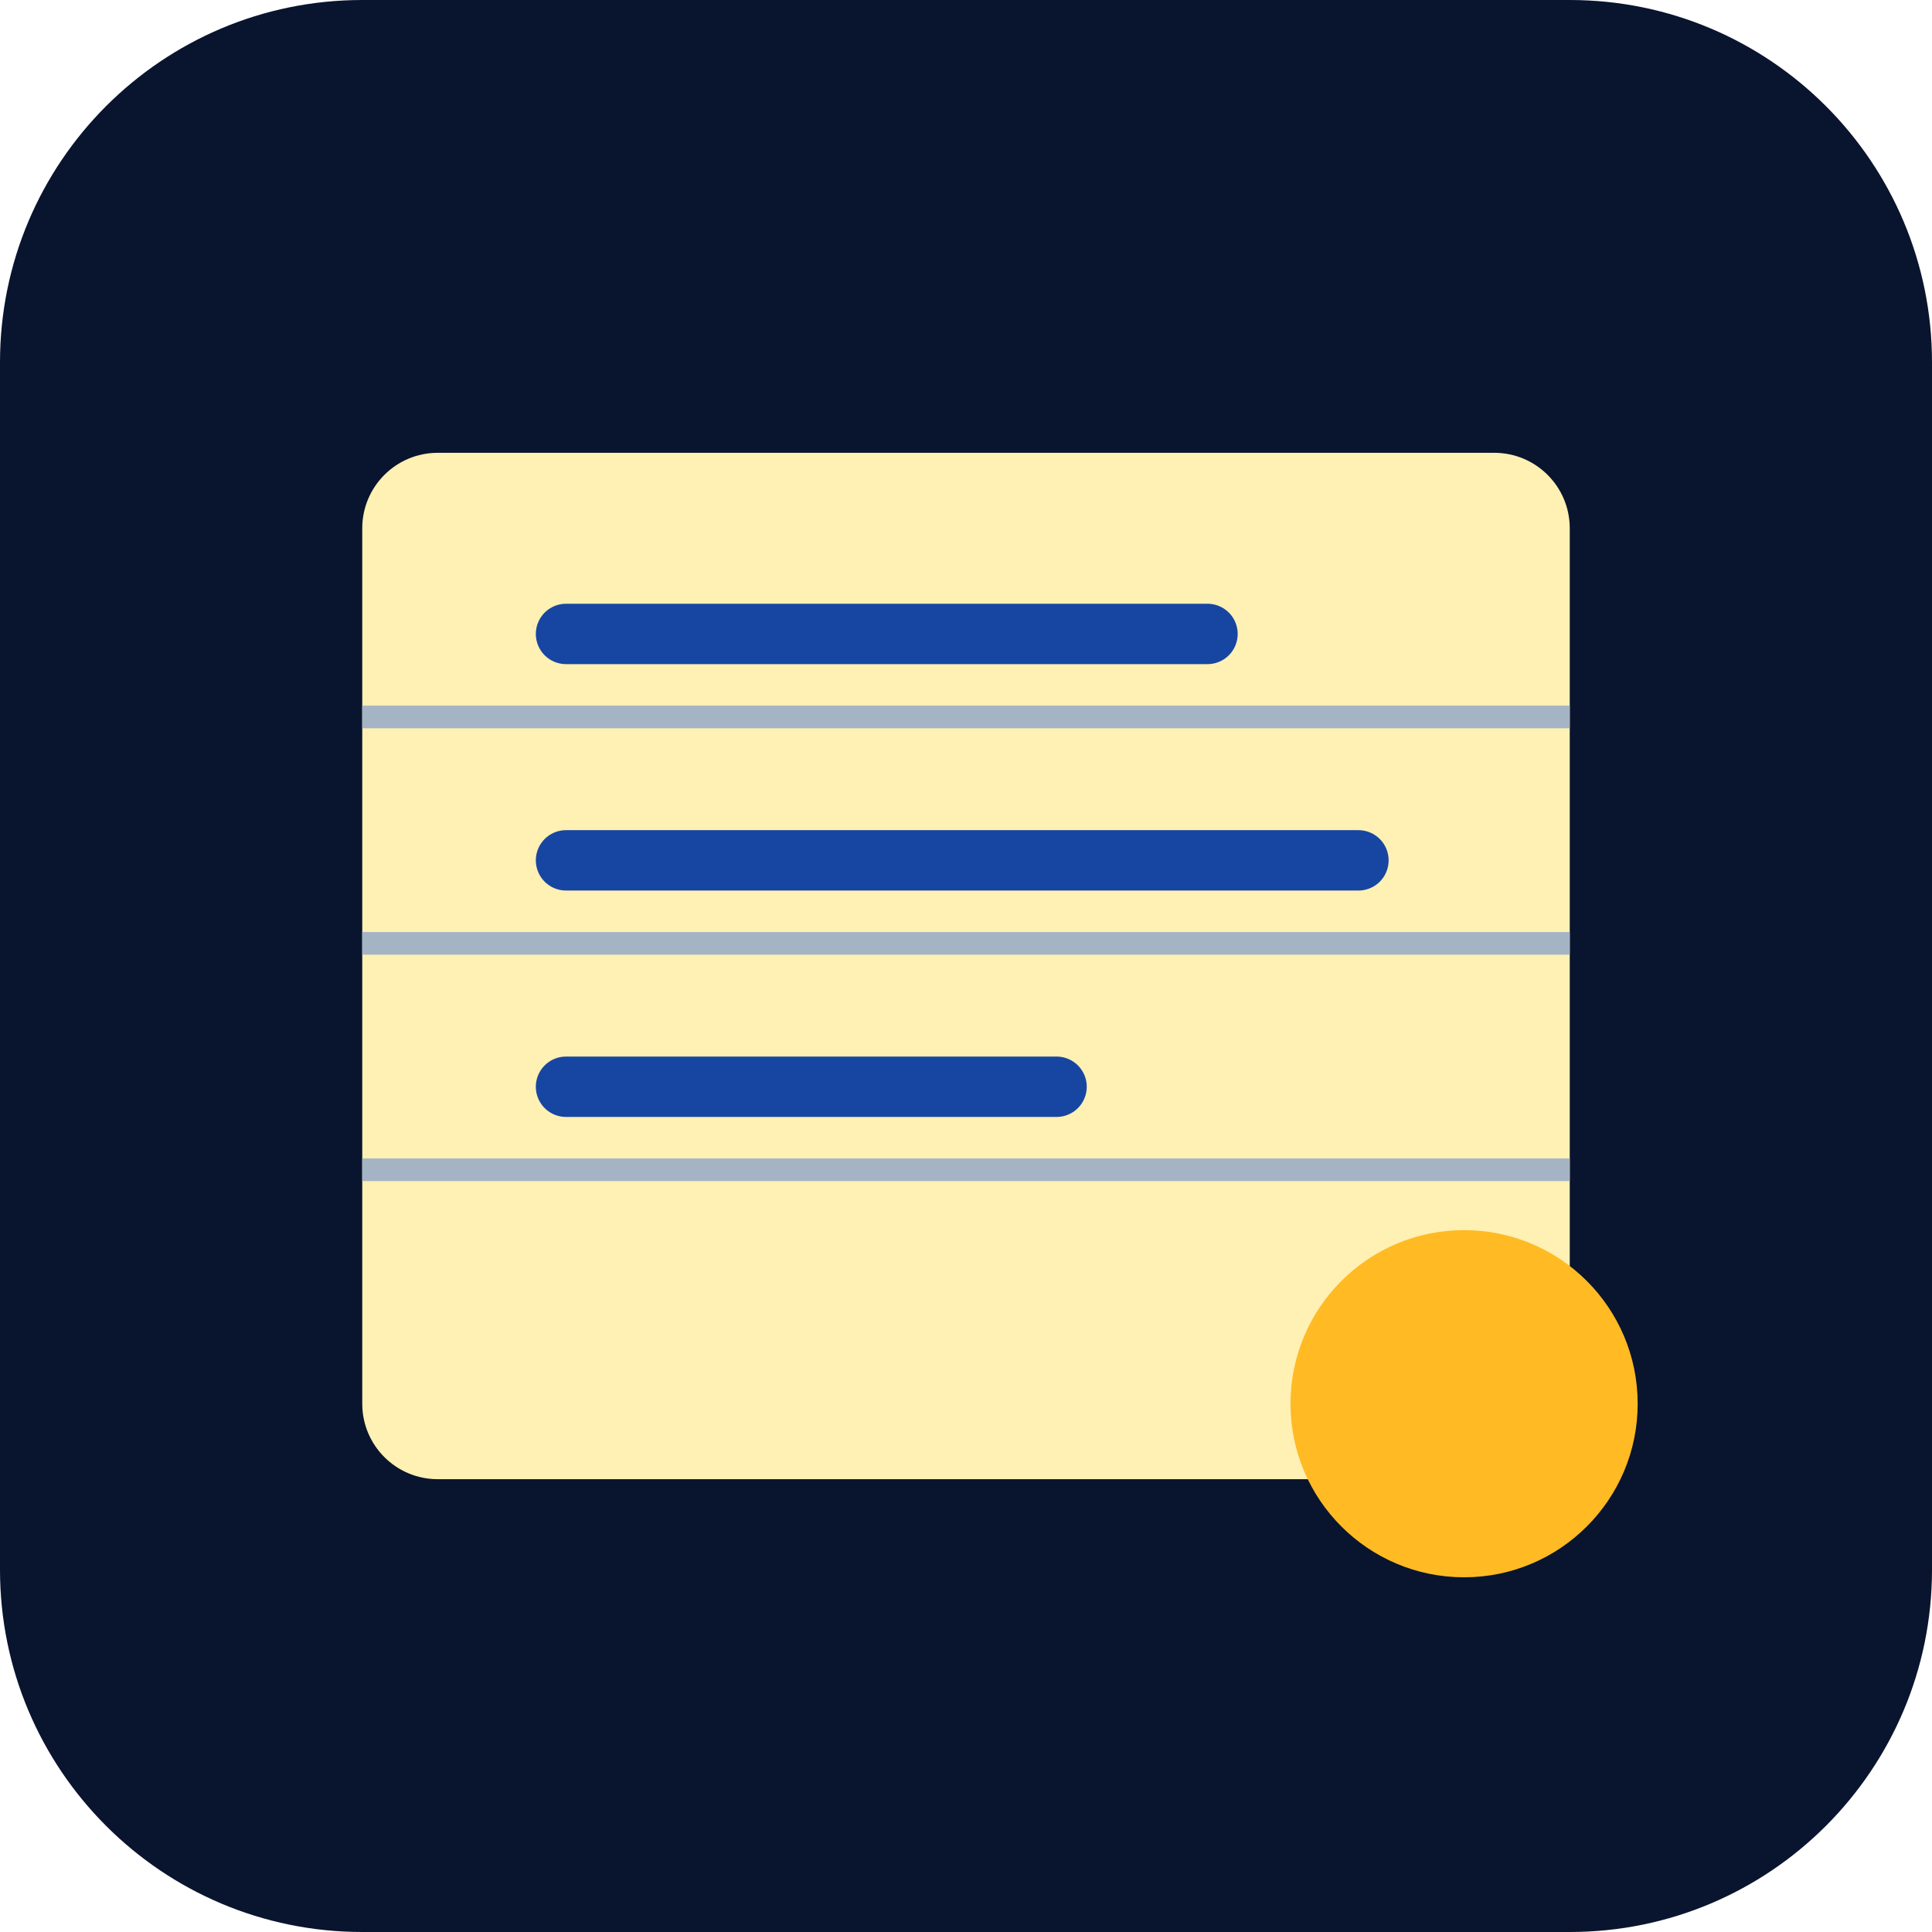
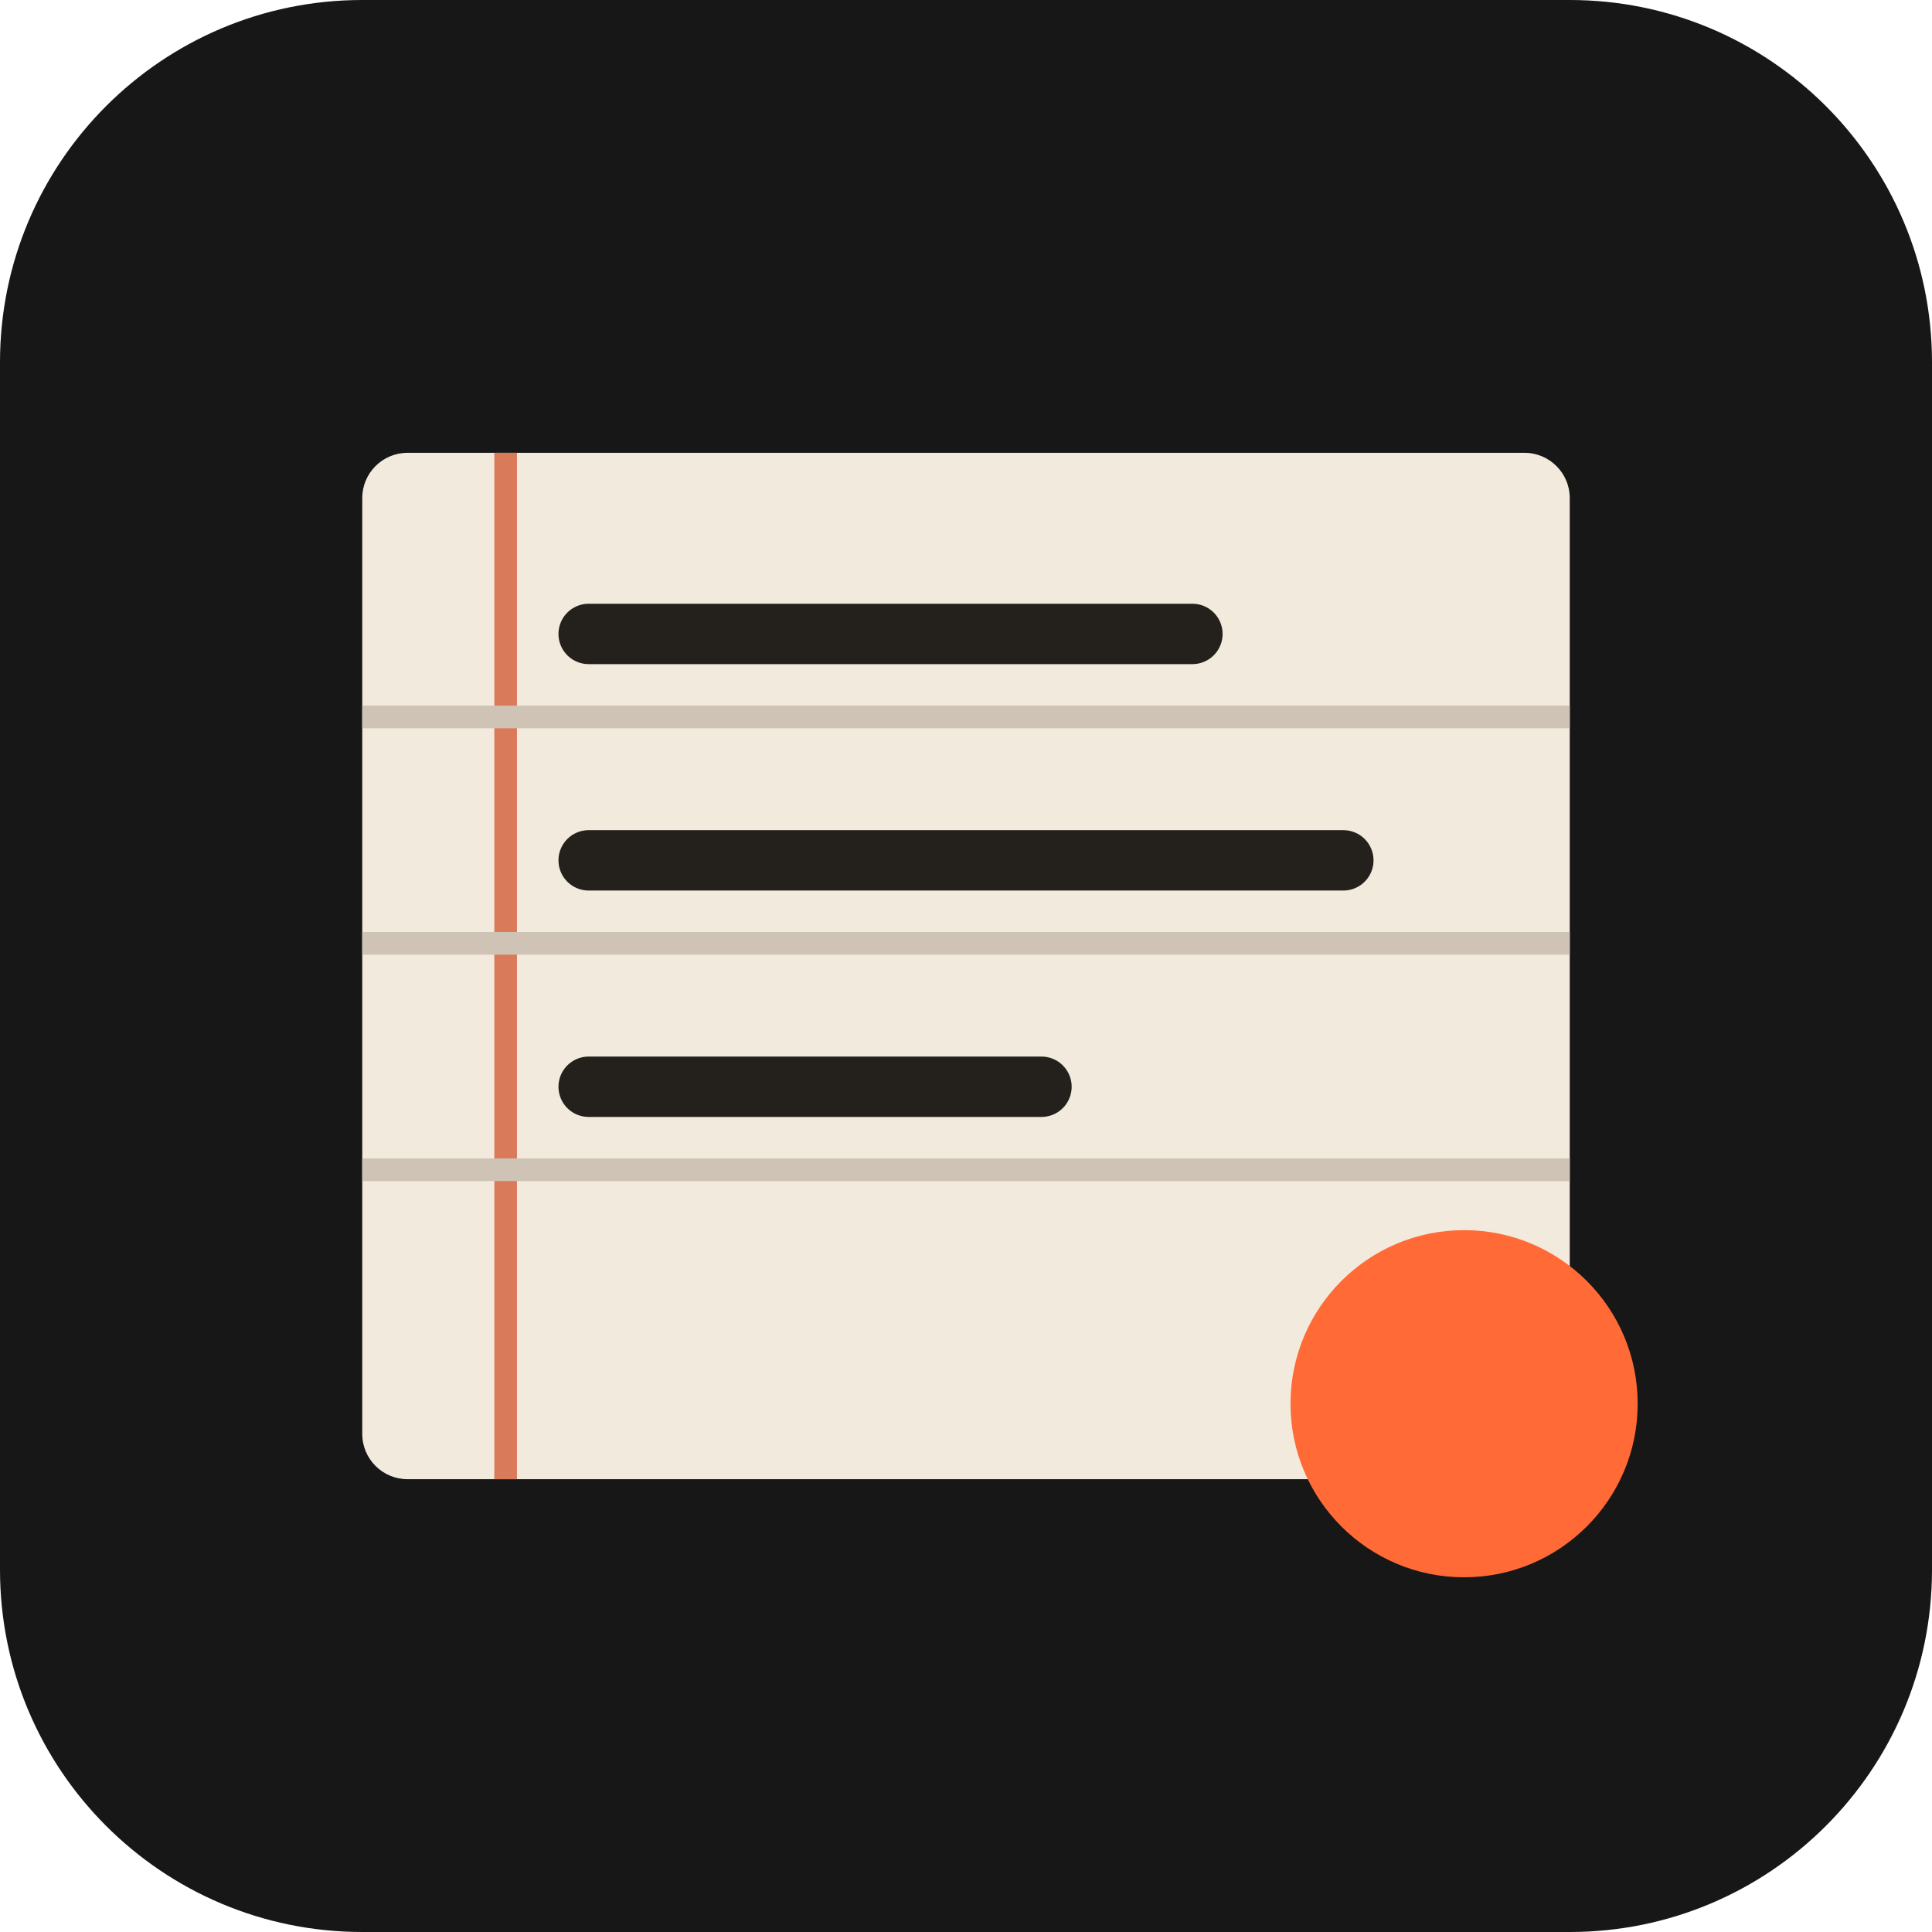
<svg xmlns="http://www.w3.org/2000/svg" viewBox="0 0 512 512">
-   <rect width="512" height="512" rx="96" fill="#09152e" />
-   <rect x="96" y="120" width="320" height="272" rx="20" fill="#fff0b3" />
-   <g stroke="#a5b4c5" stroke-width="6">
+   <rect width="512" height="512" rx="96" fill="#171717" />
+   <rect x="96" y="120" width="320" height="272" rx="12" fill="#f2eadc" />
+   <path d="M134 120v272" stroke="#d97a5a" stroke-width="6" />
+   <g stroke="#cec3b5" stroke-width="6">
    <path d="M96 190h320M96 250h320M96 310h320" />
  </g>
-   <path d="M150 168h170M150 228h210M150 288h130" stroke="#1746a2" stroke-width="16" stroke-linecap="round" />
-   <circle cx="388" cy="372" r="46" fill="#ffba24" />
+   <path d="M156 168h160M156 228h200M156 288h120" stroke="#24201c" stroke-width="16" stroke-linecap="round" />
+   <circle cx="388" cy="372" r="46" fill="#ff6a36" />
</svg>
